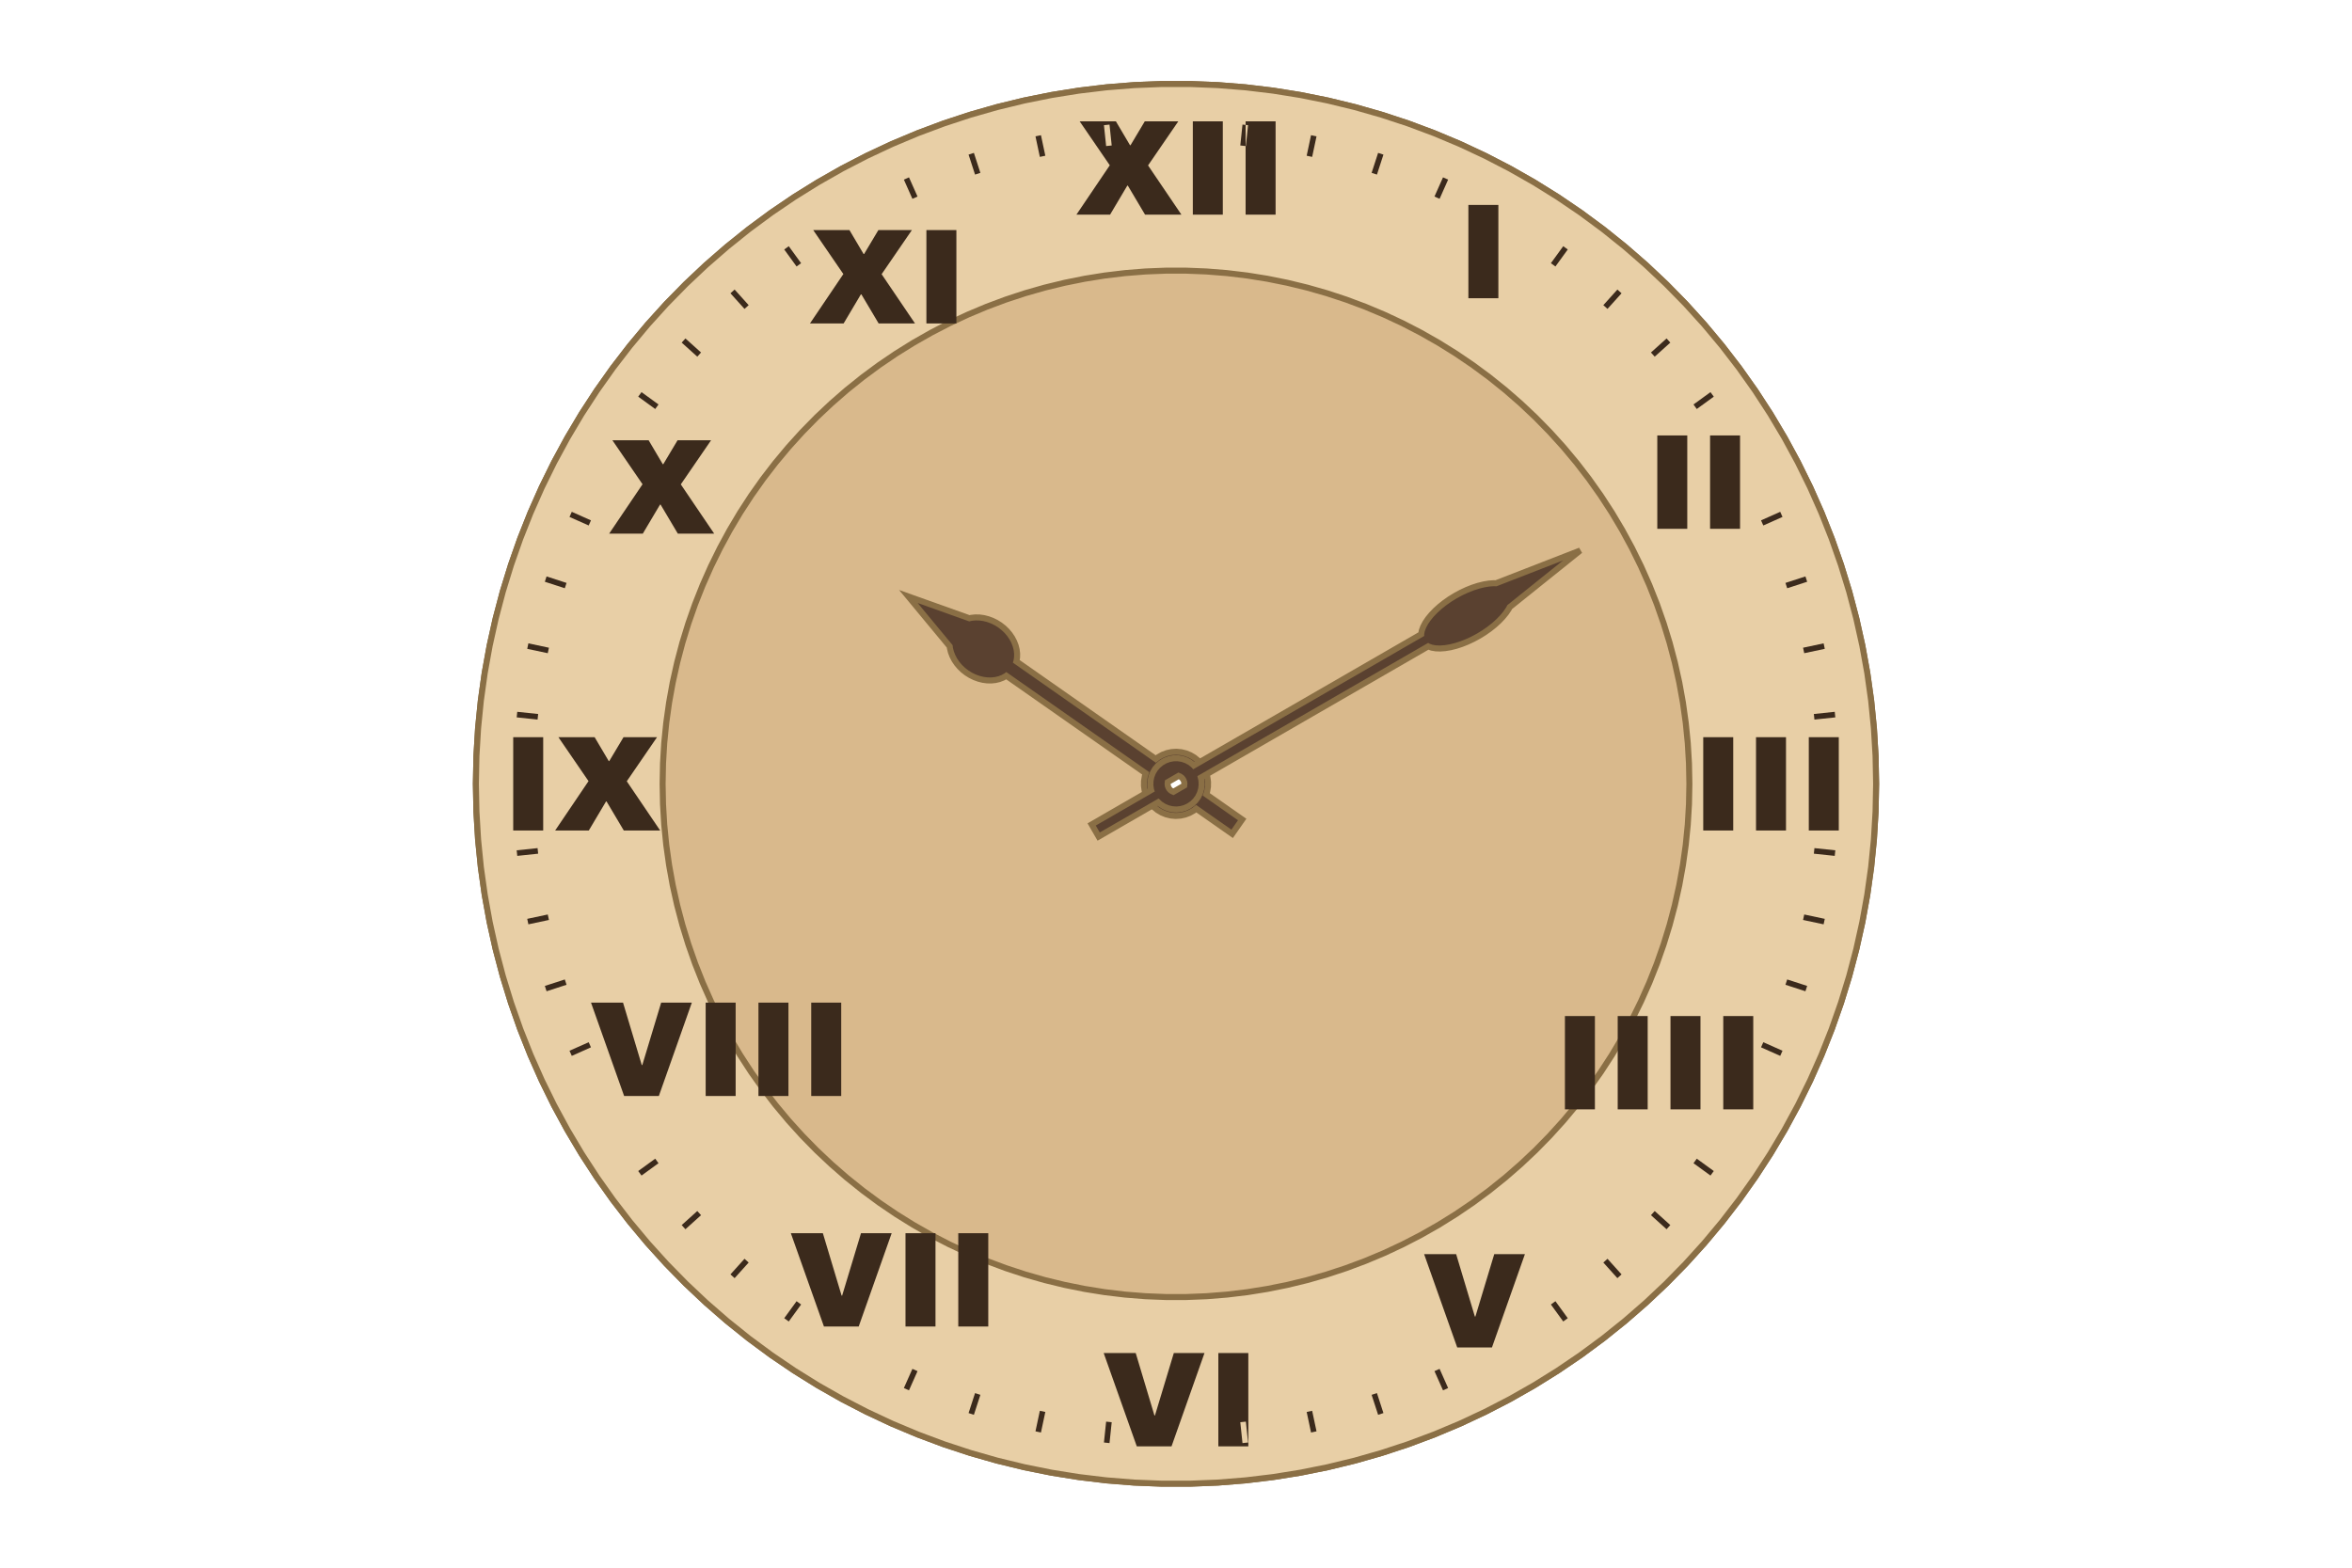
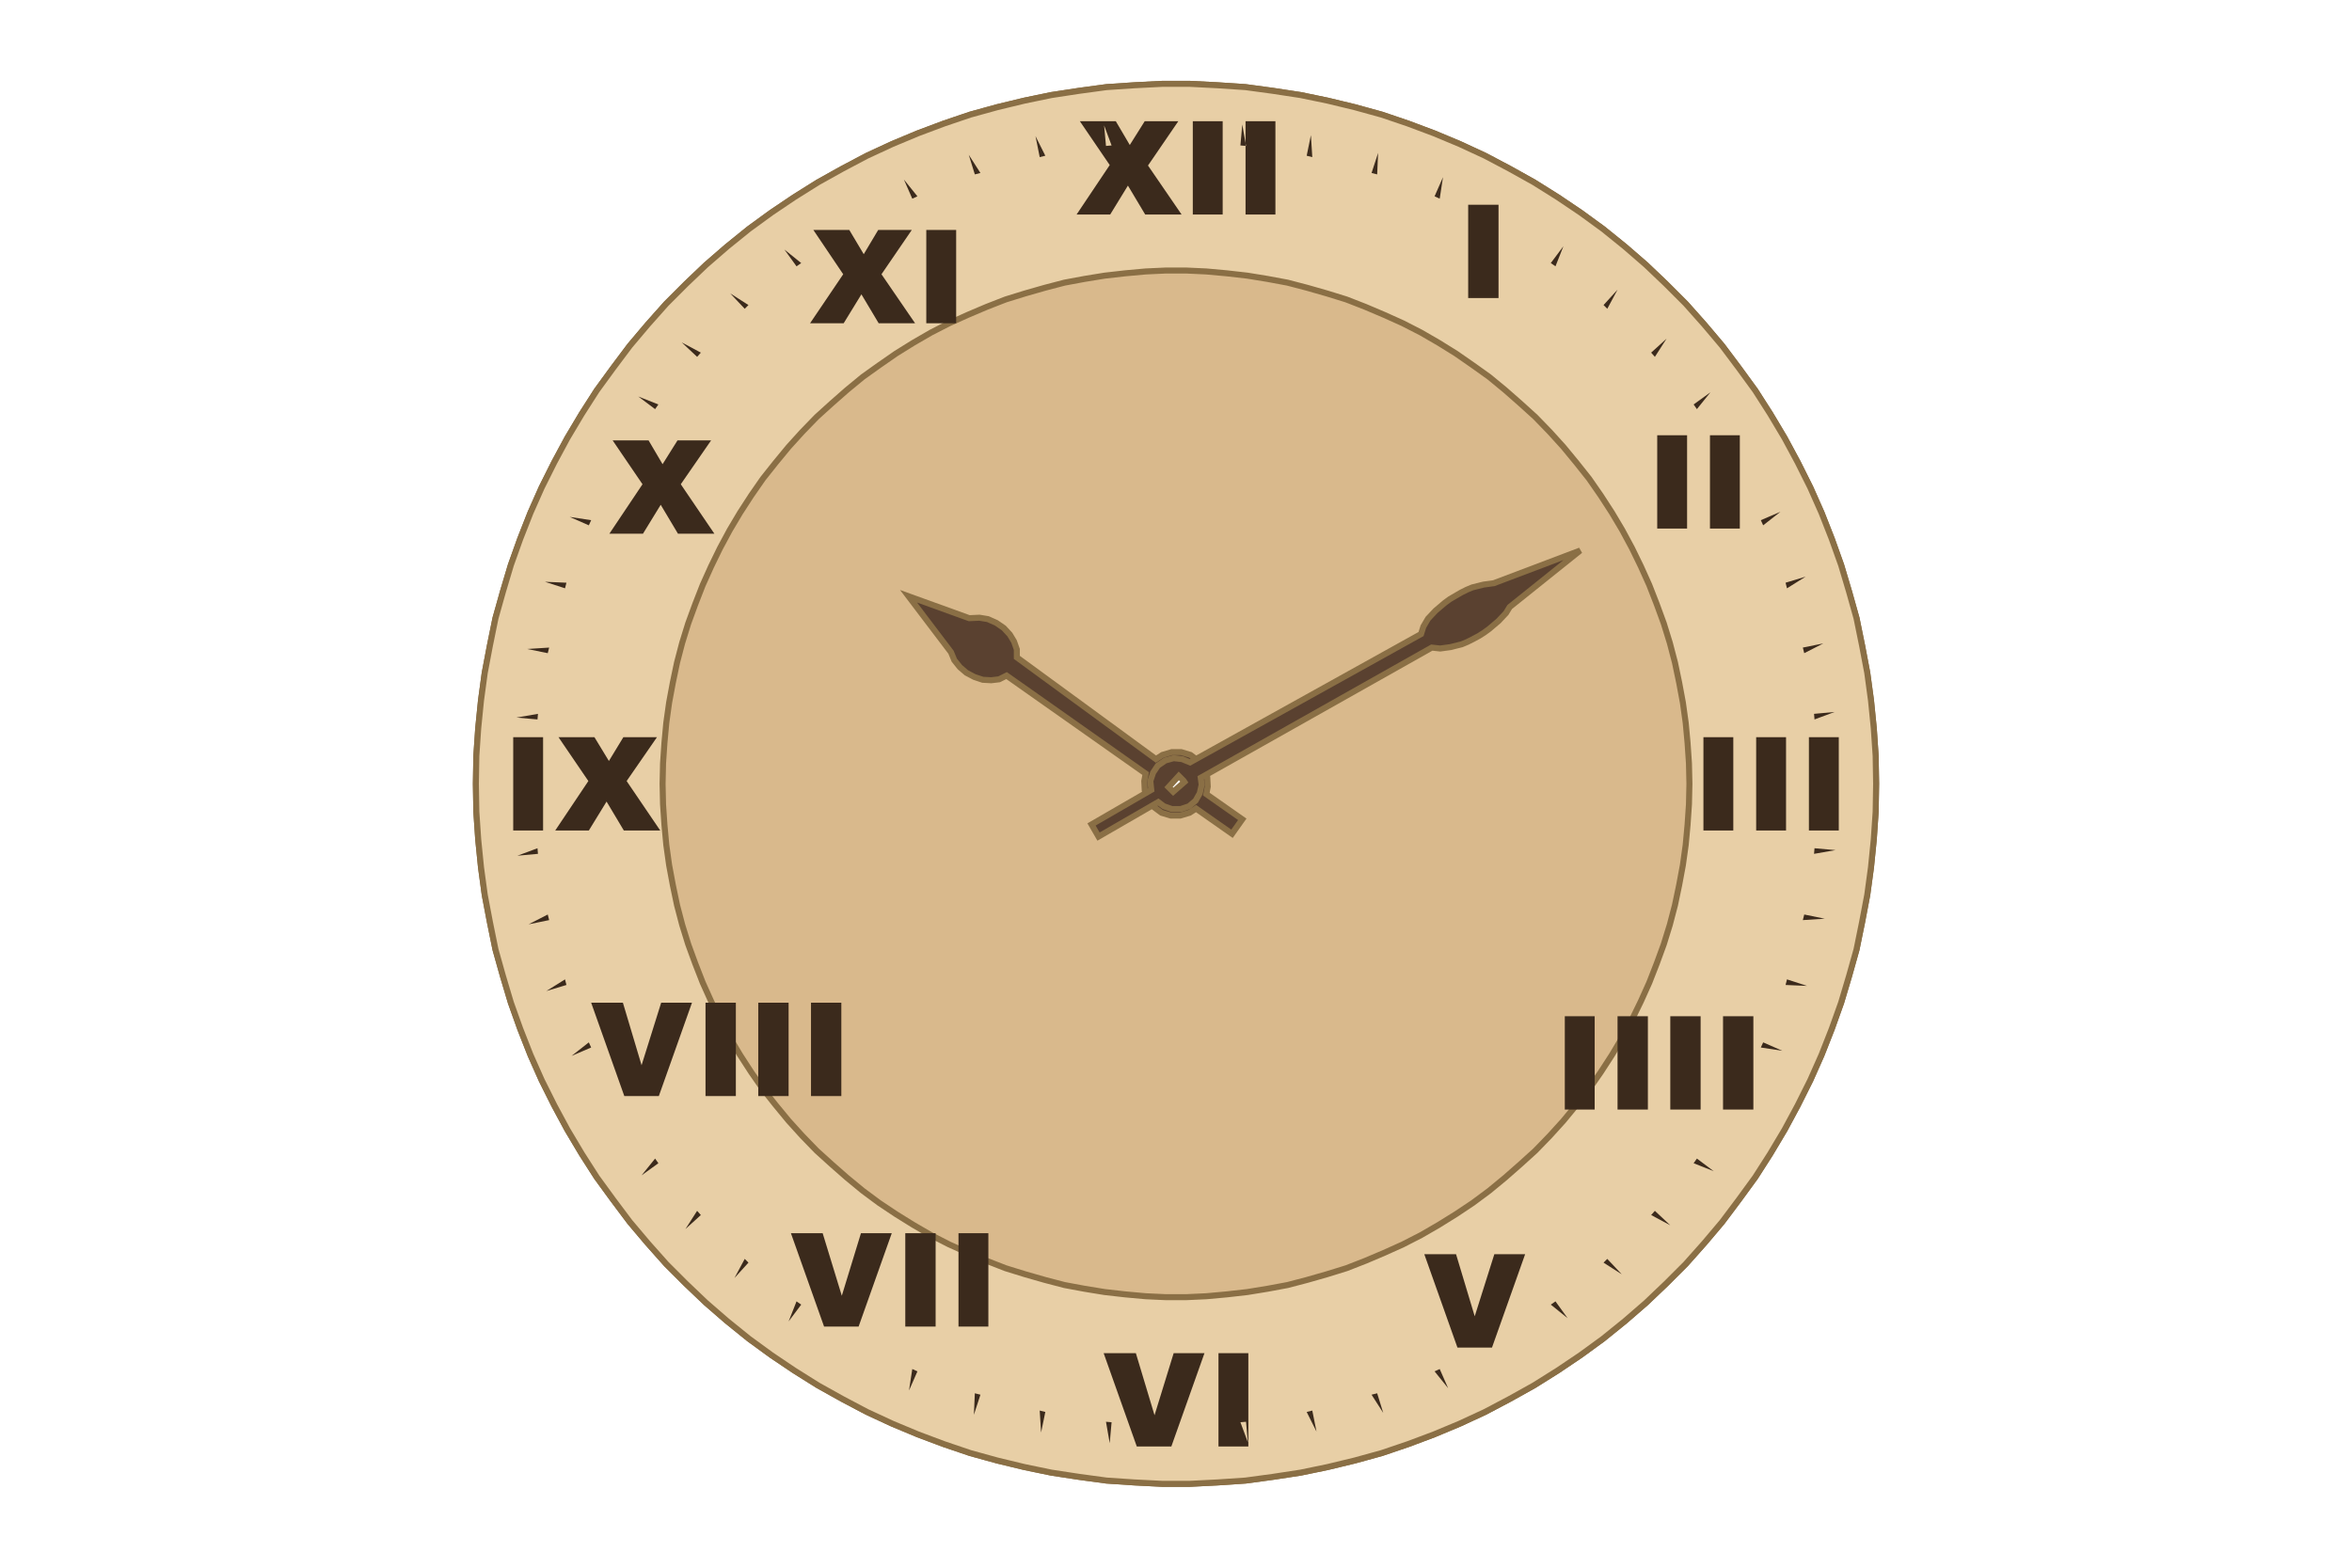
<svg xmlns="http://www.w3.org/2000/svg" width="300" height="200" viewBox="-168 -167.97 336 335.94">
-   <path d="M150,0 L149.881,5.963 L149.526,11.918 L148.934,17.853 L148.106,23.76 L147.045,29.629 L145.75,35.452 L144.226,41.218 L142.473,46.919 L140.495,52.547 L138.295,58.091 L135.876,63.543 L133.242,68.895 L130.398,74.137 L127.348,79.263 L124.096,84.263 L120.647,89.13 L117.009,93.856 L113.185,98.434 L109.182,102.856 L105.006,107.115 L100.665,111.205 L96.164,115.119 L91.511,118.852 L86.714,122.396 L81.779,125.746 L76.715,128.898 L71.53,131.846 L66.232,134.586 L60.829,137.113 L55.33,139.423 L49.743,141.512 L44.078,143.378 L38.342,145.017 L32.547,146.426 L26.7,147.605 L20.81,148.549 L14.888,149.259 L8.942,149.733 L2.982,149.97 L-2.982,149.97 L-8.942,149.733 L-14.888,149.259 L-20.81,148.549 L-26.7,147.605 L-32.547,146.426 L-38.342,145.017 L-44.078,143.378 L-49.743,141.512 L-55.33,139.423 L-60.829,137.113 L-66.232,134.586 L-71.53,131.846 L-76.715,128.898 L-81.779,125.746 L-86.714,122.396 L-91.511,118.852 L-96.164,115.119 L-100.665,111.205 L-105.006,107.115 L-109.182,102.856 L-113.185,98.434 L-117.009,93.856 L-120.647,89.13 L-124.096,84.263 L-127.348,79.263 L-130.398,74.137 L-133.242,68.895 L-135.876,63.543 L-138.295,58.091 L-140.495,52.547 L-142.473,46.919 L-144.226,41.218 L-145.75,35.452 L-147.045,29.629 L-148.106,23.76 L-148.934,17.853 L-149.526,11.918 L-149.881,5.963 L-150,0 L-149.881,-5.963 L-149.526,-11.918 L-148.934,-17.853 L-148.106,-23.76 L-147.045,-29.629 L-145.75,-35.452 L-144.226,-41.218 L-142.473,-46.919 L-140.495,-52.547 L-138.295,-58.091 L-135.876,-63.543 L-133.242,-68.895 L-130.398,-74.137 L-127.348,-79.263 L-124.096,-84.263 L-120.647,-89.13 L-117.009,-93.856 L-113.185,-98.434 L-109.182,-102.856 L-105.006,-107.115 L-100.665,-111.205 L-96.164,-115.119 L-91.511,-118.852 L-86.714,-122.396 L-81.779,-125.746 L-76.715,-128.898 L-71.53,-131.846 L-66.232,-134.586 L-60.829,-137.113 L-55.33,-139.423 L-49.743,-141.512 L-44.078,-143.378 L-38.342,-145.017 L-32.547,-146.426 L-26.7,-147.605 L-20.81,-148.549 L-14.888,-149.259 L-8.942,-149.733 L-2.982,-149.97 L2.982,-149.97 L8.942,-149.733 L14.888,-149.259 L20.81,-148.549 L26.7,-147.605 L32.547,-146.426 L38.342,-145.017 L44.078,-143.378 L49.743,-141.512 L55.33,-139.423 L60.829,-137.113 L66.232,-134.586 L71.53,-131.846 L76.715,-128.898 L81.779,-125.746 L86.714,-122.396 L91.511,-118.852 L96.164,-115.119 L100.665,-111.205 L105.006,-107.115 L109.182,-102.856 L113.185,-98.434 L117.009,-93.856 L120.647,-89.13 L124.096,-84.263 L127.348,-79.263 L130.398,-74.137 L133.242,-68.895 L135.876,-63.543 L138.295,-58.091 L140.495,-52.547 L142.473,-46.919 L144.226,-41.218 L145.75,-35.452 L147.045,-29.629 L148.106,-23.76 L148.934,-17.853 L149.526,-11.918 L149.881,-5.963 Z M4.2,0 L4.161,0.572 L4.044,1.133 L3.852,1.673 L3.589,2.182 L3.258,2.651 L2.867,3.07 L2.422,3.431 L1.932,3.729 L1.406,3.957 L0.855,4.112 L0.287,4.19 L-0.287,4.19 L-0.855,4.112 L-1.406,3.957 L-1.932,3.729 L-2.422,3.431 L-2.867,3.07 L-3.258,2.651 L-3.589,2.182 L-3.852,1.673 L-4.044,1.133 L-4.161,0.572 L-4.2,0 L-4.161,-0.572 L-4.044,-1.133 L-3.852,-1.673 L-3.589,-2.182 L-3.258,-2.651 L-2.867,-3.07 L-2.422,-3.431 L-1.932,-3.729 L-1.406,-3.957 L-0.855,-4.112 L-0.287,-4.19 L0.287,-4.19 L0.855,-4.112 L1.406,-3.957 L1.932,-3.729 L2.422,-3.431 L2.867,-3.07 L3.258,-2.651 L3.589,-2.182 L3.852,-1.673 L4.044,-1.133 L4.161,-0.572 Z M0.711,-137.158 L1.352,-136.831 L1.861,-136.322 L2.187,-135.681 L2.3,-134.97 L2.3,-129.121 L2.962,-128.684 L3.577,-128.096 L4.078,-127.407 L4.447,-126.639 L4.674,-125.818 L4.75,-124.97 L4.674,-124.122 L4.447,-123.301 L4.078,-122.534 L3.577,-121.845 L2.962,-121.257 L2.251,-120.788 L1.468,-120.453 L0.638,-120.263 L-0.213,-120.225 L-1.057,-120.339 L-1.867,-120.603 L-2.617,-121.006 L-3.283,-121.537 L-3.843,-122.178 L-4.28,-122.909 L-4.579,-123.707 L-4.731,-124.545 L-4.731,-125.396 L-4.579,-126.234 L-4.28,-127.031 L-3.843,-127.762 L-3.283,-128.404 L-2.617,-128.935 L-2.3,-129.105 L-2.3,-134.97 L-2.187,-135.681 L-1.861,-136.322 L-1.352,-136.831 L-0.711,-137.158 L0,-137.27 Z" fill="#D9B98C" fill-rule="evenodd" stroke="#8A6F45" stroke-width="1.29" />
-   <path d="M150,0 L149.881,5.963 L149.526,11.918 L148.934,17.853 L148.106,23.76 L147.045,29.629 L145.75,35.452 L144.226,41.218 L142.473,46.919 L140.495,52.547 L138.295,58.091 L135.876,63.543 L133.242,68.895 L130.398,74.137 L127.348,79.263 L124.096,84.263 L120.647,89.13 L117.009,93.856 L113.185,98.434 L109.182,102.856 L105.006,107.115 L100.665,111.205 L96.164,115.119 L91.511,118.852 L86.714,122.396 L81.779,125.746 L76.715,128.898 L71.53,131.846 L66.232,134.586 L60.829,137.113 L55.33,139.423 L49.743,141.512 L44.078,143.378 L38.342,145.017 L32.547,146.426 L26.7,147.605 L20.81,148.549 L14.888,149.259 L8.942,149.733 L2.982,149.97 L-2.982,149.97 L-8.942,149.733 L-14.888,149.259 L-20.81,148.549 L-26.7,147.605 L-32.547,146.426 L-38.342,145.017 L-44.078,143.378 L-49.743,141.512 L-55.33,139.423 L-60.829,137.113 L-66.232,134.586 L-71.53,131.846 L-76.715,128.898 L-81.779,125.746 L-86.714,122.396 L-91.511,118.852 L-96.164,115.119 L-100.665,111.205 L-105.006,107.115 L-109.182,102.856 L-113.185,98.434 L-117.009,93.856 L-120.647,89.13 L-124.096,84.263 L-127.348,79.263 L-130.398,74.137 L-133.242,68.895 L-135.876,63.543 L-138.295,58.091 L-140.495,52.547 L-142.473,46.919 L-144.226,41.218 L-145.75,35.452 L-147.045,29.629 L-148.106,23.76 L-148.934,17.853 L-149.526,11.918 L-149.881,5.963 L-150,0 L-149.881,-5.963 L-149.526,-11.918 L-148.934,-17.853 L-148.106,-23.76 L-147.045,-29.629 L-145.75,-35.452 L-144.226,-41.218 L-142.473,-46.919 L-140.495,-52.547 L-138.295,-58.091 L-135.876,-63.543 L-133.242,-68.895 L-130.398,-74.137 L-127.348,-79.263 L-124.096,-84.263 L-120.647,-89.13 L-117.009,-93.856 L-113.185,-98.434 L-109.182,-102.856 L-105.006,-107.115 L-100.665,-111.205 L-96.164,-115.119 L-91.511,-118.852 L-86.714,-122.396 L-81.779,-125.746 L-76.715,-128.898 L-71.53,-131.846 L-66.232,-134.586 L-60.829,-137.113 L-55.33,-139.423 L-49.743,-141.512 L-44.078,-143.378 L-38.342,-145.017 L-32.547,-146.426 L-26.7,-147.605 L-20.81,-148.549 L-14.888,-149.259 L-8.942,-149.733 L-2.982,-149.97 L2.982,-149.97 L8.942,-149.733 L14.888,-149.259 L20.81,-148.549 L26.7,-147.605 L32.547,-146.426 L38.342,-145.017 L44.078,-143.378 L49.743,-141.512 L55.33,-139.423 L60.829,-137.113 L66.232,-134.586 L71.53,-131.846 L76.715,-128.898 L81.779,-125.746 L86.714,-122.396 L91.511,-118.852 L96.164,-115.119 L100.665,-111.205 L105.006,-107.115 L109.182,-102.856 L113.185,-98.434 L117.009,-93.856 L120.647,-89.13 L124.096,-84.263 L127.348,-79.263 L130.398,-74.137 L133.242,-68.895 L135.876,-63.543 L138.295,-58.091 L140.495,-52.547 L142.473,-46.919 L144.226,-41.218 L145.75,-35.452 L147.045,-29.629 L148.106,-23.76 L148.934,-17.853 L149.526,-11.918 L149.881,-5.963 Z M6.533,-109.798 L10.918,-109.448 L15.273,-108.926 L19.573,-108.237 L23.865,-107.371 L28.116,-106.338 L32.332,-105.133 L36.465,-103.771 L40.585,-102.231 L44.601,-100.544 L48.557,-98.694 L52.452,-96.68 L56.261,-94.514 L59.965,-92.208 L63.587,-89.75 L67.104,-87.151 L70.518,-84.413 L73.817,-81.543 L76.991,-78.554 L80.074,-75.409 L82.99,-72.188 L85.808,-68.814 L88.456,-65.374 L90.996,-61.789 L93.391,-58.107 L95.61,-54.377 L97.705,-50.516 L99.631,-46.604 L101.41,-42.595 L103.027,-38.52 L104.475,-34.398 L105.756,-30.233 L106.875,-25.999 L107.825,-21.727 L108.602,-17.43 L109.213,-13.069 L109.644,-8.751 L109.905,-4.376 L109.992,0 L109.905,4.376 L109.644,8.751 L109.213,13.069 L108.602,17.43 L107.825,21.727 L106.875,25.999 L105.756,30.233 L104.475,34.398 L103.027,38.52 L101.41,42.595 L99.631,46.604 L97.705,50.516 L95.61,54.377 L93.391,58.107 L90.996,61.789 L88.456,65.374 L85.808,68.814 L82.99,72.188 L80.074,75.409 L76.991,78.554 L73.817,81.543 L70.518,84.413 L67.104,87.151 L63.587,89.75 L59.965,92.208 L56.261,94.514 L52.452,96.68 L48.557,98.694 L44.601,100.544 L40.585,102.231 L36.465,103.771 L32.332,105.133 L28.116,106.338 L23.865,107.371 L19.573,108.237 L15.273,108.926 L10.918,109.448 L6.533,109.798 L2.198,109.97 L-2.198,109.97 L-6.533,109.798 L-10.918,109.448 L-15.273,108.926 L-19.573,108.237 L-23.865,107.371 L-28.116,106.338 L-32.332,105.133 L-36.465,103.771 L-40.585,102.231 L-44.601,100.544 L-48.557,98.694 L-52.452,96.68 L-56.261,94.514 L-59.965,92.208 L-63.587,89.75 L-67.104,87.151 L-70.518,84.413 L-73.817,81.543 L-76.991,78.554 L-80.074,75.409 L-82.99,72.188 L-85.808,68.814 L-88.456,65.374 L-90.996,61.789 L-93.391,58.107 L-95.61,54.377 L-97.705,50.516 L-99.631,46.604 L-101.41,42.595 L-103.027,38.52 L-104.475,34.398 L-105.756,30.233 L-106.875,25.999 L-107.825,21.727 L-108.602,17.43 L-109.213,13.069 L-109.644,8.751 L-109.905,4.376 L-109.992,0 L-109.905,-4.376 L-109.644,-8.751 L-109.213,-13.069 L-108.602,-17.43 L-107.825,-21.727 L-106.875,-25.999 L-105.756,-30.233 L-104.475,-34.398 L-103.027,-38.52 L-101.41,-42.595 L-99.631,-46.604 L-97.705,-50.516 L-95.61,-54.377 L-93.391,-58.107 L-90.996,-61.789 L-88.456,-65.374 L-85.808,-68.814 L-82.99,-72.188 L-80.074,-75.409 L-76.991,-78.554 L-73.817,-81.543 L-70.518,-84.413 L-67.104,-87.151 L-63.587,-89.75 L-59.965,-92.208 L-56.261,-94.514 L-52.452,-96.68 L-48.557,-98.694 L-44.601,-100.544 L-40.585,-102.231 L-36.465,-103.771 L-32.332,-105.133 L-28.116,-106.338 L-23.865,-107.371 L-19.573,-108.237 L-15.273,-108.926 L-10.918,-109.448 L-6.533,-109.798 L-2.198,-109.97 L2.198,-109.97 Z" fill="#E8CFA6" fill-rule="evenodd" stroke="#8A6F45" stroke-width="1.29" />
-   <path d="M14.245,-141.271 L15.438,-141.146 L14.968,-136.67 L13.775,-136.796 Z M28.932,-139.001 L30.106,-138.751 L29.17,-134.35 L27.997,-134.599 Z M43.301,-135.208 L44.442,-134.838 L43.052,-130.558 L41.91,-130.929 Z M57.207,-129.964 L58.303,-129.476 L56.473,-125.365 L55.377,-125.853 Z M82.965,-115.213 L83.936,-114.508 L81.291,-110.867 L80.32,-111.572 Z M94.566,-105.923 L95.457,-105.12 L92.446,-101.775 L91.555,-102.578 Z M105.103,-95.443 L105.906,-94.551 L102.562,-91.54 L101.759,-92.432 Z M114.512,-83.94 L115.218,-82.969 L111.577,-80.324 L110.872,-81.295 Z M129.452,-58.293 L129.941,-57.196 L125.83,-55.366 L125.341,-56.462 Z M134.854,-44.448 L135.225,-43.306 L130.946,-41.916 L130.575,-43.057 Z M138.75,-30.106 L138.999,-28.932 L134.597,-27.996 L134.348,-29.17 Z M141.132,-15.437 L141.257,-14.243 L136.782,-13.773 L136.657,-14.966 Z M141.257,14.243 L141.132,15.437 L136.657,14.966 L136.782,13.773 Z M138.999,28.932 L138.75,30.106 L134.348,29.17 L134.597,27.996 Z M135.225,43.306 L134.854,44.448 L130.575,43.057 L130.946,41.916 Z M129.941,57.196 L129.452,58.293 L125.341,56.462 L125.83,55.366 Z M115.218,82.969 L114.512,83.94 L110.872,81.295 L111.577,80.324 Z M105.906,94.551 L105.103,95.443 L101.759,92.432 L102.562,91.54 Z M95.457,105.12 L94.566,105.923 L91.555,102.578 L92.446,101.775 Z M83.936,114.508 L82.965,115.213 L80.32,111.572 L81.291,110.867 Z M58.303,129.476 L57.207,129.964 L55.377,125.853 L56.473,125.365 Z M44.442,134.838 L43.301,135.208 L41.91,130.929 L43.052,130.558 Z M30.106,138.751 L28.932,139.001 L27.997,134.599 L29.17,134.35 Z M15.438,141.146 L14.245,141.271 L13.775,136.796 L14.968,136.67 Z M-14.245,141.271 L-15.438,141.146 L-14.968,136.67 L-13.775,136.796 Z M-28.932,139.001 L-30.106,138.751 L-29.17,134.35 L-27.997,134.599 Z M-43.301,135.208 L-44.442,134.838 L-43.052,130.558 L-41.91,130.929 Z M-57.207,129.964 L-58.303,129.476 L-56.473,125.365 L-55.377,125.853 Z M-82.965,115.213 L-83.936,114.508 L-81.291,110.867 L-80.32,111.572 Z M-94.566,105.923 L-95.457,105.12 L-92.446,101.775 L-91.555,102.578 Z M-105.103,95.443 L-105.906,94.551 L-102.562,91.54 L-101.759,92.432 Z M-114.512,83.94 L-115.218,82.969 L-111.577,80.324 L-110.872,81.295 Z M-129.452,58.293 L-129.941,57.196 L-125.83,55.366 L-125.341,56.462 Z M-134.854,44.448 L-135.225,43.306 L-130.946,41.916 L-130.575,43.057 Z M-138.75,30.106 L-138.999,28.932 L-134.597,27.996 L-134.348,29.17 Z M-141.132,15.437 L-141.257,14.243 L-136.782,13.773 L-136.657,14.966 Z M-141.257,-14.243 L-141.132,-15.437 L-136.657,-14.966 L-136.782,-13.773 Z M-138.999,-28.932 L-138.75,-30.106 L-134.348,-29.17 L-134.597,-27.996 Z M-135.225,-43.306 L-134.854,-44.448 L-130.575,-43.057 L-130.946,-41.916 Z M-129.941,-57.196 L-129.452,-58.293 L-125.341,-56.462 L-125.83,-55.366 Z M-115.218,-82.969 L-114.512,-83.94 L-110.872,-81.295 L-111.577,-80.324 Z M-105.906,-94.551 L-105.103,-95.443 L-101.759,-92.432 L-102.562,-91.54 Z M-95.457,-105.12 L-94.566,-105.923 L-91.555,-102.578 L-92.446,-101.775 Z M-83.936,-114.508 L-82.965,-115.213 L-80.32,-111.572 L-81.291,-110.867 Z M-58.303,-129.476 L-57.207,-129.964 L-55.377,-125.853 L-56.473,-125.365 Z M-44.442,-134.838 L-43.301,-135.208 L-41.91,-130.929 L-43.052,-130.558 Z M-30.106,-138.751 L-28.932,-139.001 L-27.997,-134.599 L-29.17,-134.35 Z M-15.438,-141.146 L-14.245,-141.271 L-13.775,-136.796 L-14.968,-136.67 Z M21.338,-121.97 L14.913,-121.97 L14.913,-141.97 L21.338,-141.97 Z M10.03,-121.97 L3.605,-121.97 L3.605,-141.97 L10.03,-141.97 Z M-9.854,-136.854 L-9.738,-136.854 L-6.686,-141.97 L0.495,-141.97 L-5.988,-132.522 L1.163,-121.97 L-6.627,-121.97 L-10.319,-128.191 L-10.436,-128.191 L-14.127,-121.97 L-21.337,-121.97 L-14.186,-132.551 L-20.639,-141.97 L-12.877,-141.97 Z M69.066,-104.062 L62.642,-104.062 L62.642,-124.062 L69.066,-124.062 Z M120.848,-54.653 L114.424,-54.653 L114.424,-74.653 L120.848,-74.653 Z M109.54,-54.653 L103.116,-54.653 L103.116,-74.653 L109.54,-74.653 Z M142,10 L135.575,10 L135.575,-10 L142,-10 Z M130.691,10 L124.267,10 L124.267,-10 L130.691,-10 Z M119.383,10 L112.959,10 L112.959,-10 L119.383,-10 Z M123.675,69.756 L117.25,69.756 L117.25,49.756 L123.675,49.756 Z M112.367,69.756 L105.942,69.756 L105.942,49.756 L112.367,49.756 Z M101.058,69.756 L94.634,69.756 L94.634,49.756 L101.058,49.756 Z M89.75,69.756 L83.326,69.756 L83.326,49.756 L89.75,49.756 Z M64.029,114.148 L64.146,114.148 L68.186,100.776 L74.756,100.776 L67.692,120.776 L60.25,120.776 L53.157,100.776 L60.018,100.776 Z M15.495,141.97 L9.07,141.97 L9.07,121.97 L15.495,121.97 Z M-4.622,135.342 L-4.505,135.342 L-0.465,121.97 L6.105,121.97 L-0.959,141.97 L-8.401,141.97 L-15.494,121.97 L-8.633,121.97 Z M-40.221,116.295 L-46.646,116.295 L-46.646,96.295 L-40.221,96.295 Z M-51.529,116.295 L-57.954,116.295 L-57.954,96.295 L-51.529,96.295 Z M-71.646,109.667 L-71.529,109.667 L-67.489,96.295 L-60.919,96.295 L-67.983,116.295 L-75.425,116.295 L-82.518,96.295 L-75.657,96.295 Z M-71.727,66.886 L-78.152,66.886 L-78.152,46.886 L-71.727,46.886 Z M-83.035,66.886 L-89.46,66.886 L-89.46,46.886 L-83.035,46.886 Z M-94.343,66.886 L-100.768,66.886 L-100.768,46.886 L-94.343,46.886 Z M-114.46,60.258 L-114.343,60.258 L-110.303,46.886 L-103.733,46.886 L-110.797,66.886 L-118.239,66.886 L-125.332,46.886 L-118.471,46.886 Z M-121.535,-4.884 L-121.419,-4.884 L-118.366,-10 L-111.186,-10 L-117.669,-0.552 L-110.518,10 L-118.308,10 L-122,3.779 L-122.116,3.779 L-125.808,10 L-133.018,10 L-125.866,-0.581 L-132.32,-10 L-124.558,-10 Z M-135.576,10 L-142,10 L-142,-10 L-135.576,-10 Z M-109.961,-68.504 L-109.845,-68.504 L-106.793,-73.62 L-99.612,-73.62 L-106.095,-64.172 L-98.944,-53.62 L-106.734,-53.62 L-110.426,-59.841 L-110.543,-59.841 L-114.234,-53.62 L-121.444,-53.62 L-114.293,-64.201 L-120.746,-73.62 L-112.984,-73.62 Z M-47.052,-98.662 L-53.477,-98.662 L-53.477,-118.662 L-47.052,-118.662 Z M-66.936,-113.546 L-66.82,-113.546 L-63.768,-118.662 L-56.587,-118.662 L-63.07,-109.214 L-55.919,-98.662 L-63.709,-98.662 L-67.401,-104.883 L-67.518,-104.883 L-71.209,-98.662 L-78.419,-98.662 L-71.268,-109.243 L-77.721,-118.662 L-69.959,-118.662 Z" fill="#3B2A1C" fill-rule="evenodd" />
-   <path d="M-44.257,-35.482 L-43.86,-35.575 L-42.99,-35.664 L-42.093,-35.646 L-41.183,-35.523 L-40.275,-35.294 L-39.382,-34.966 L-38.519,-34.541 L-37.7,-34.028 L-36.938,-33.434 L-36.244,-32.769 L-35.63,-32.042 L-35.105,-31.267 L-34.678,-30.454 L-34.354,-29.617 L-34.14,-28.769 L-34.039,-27.923 L-34.052,-27.092 L-34.179,-26.29 L-34.196,-26.234 L-4.328,-5.32 L-3.802,-5.729 L-2.906,-6.23 L-1.945,-6.594 L-0.94,-6.811 L0.085,-6.874 L1.109,-6.785 L2.109,-6.544 L3.06,-6.157 L3.943,-5.632 L4.739,-4.981 L5.428,-4.22 L5.996,-3.363 L6.43,-2.431 L6.721,-1.446 L6.861,-0.428 L6.849,0.599 L6.683,1.613 L6.479,2.248 L14.182,7.641 L12.031,10.713 L4.328,5.32 L3.802,5.729 L2.906,6.23 L1.945,6.594 L0.94,6.811 L-0.085,6.874 L-1.109,6.785 L-2.109,6.544 L-3.06,6.157 L-3.943,5.632 L-4.739,4.981 L-5.428,4.22 L-5.996,3.363 L-6.43,2.431 L-6.721,1.446 L-6.861,0.428 L-6.849,-0.599 L-6.683,-1.613 L-6.479,-2.248 L-36.347,-23.162 L-36.394,-23.126 L-37.105,-22.732 L-37.881,-22.436 L-38.71,-22.242 L-39.581,-22.153 L-40.478,-22.171 L-41.388,-22.294 L-42.296,-22.522 L-43.189,-22.851 L-44.052,-23.275 L-44.87,-23.789 L-45.632,-24.382 L-46.326,-25.048 L-46.941,-25.774 L-47.466,-26.55 L-47.893,-27.363 L-48.216,-28.2 L-48.43,-29.048 L-48.479,-29.453 L-57.341,-40.15 Z M1.491,-2.13 L1.838,-1.838 L2.13,-1.491 L2.356,-1.099 L2.511,-0.673 L2.59,-0.227 L2.59,0.227 L2.511,0.673 L2.356,1.099 L2.13,1.491 L1.838,1.838 L1.491,2.13 L1.099,2.356 L0.673,2.511 L0.227,2.59 L-0.227,2.59 L-0.673,2.511 L-1.099,2.356 L-1.491,2.13 L-1.838,1.838 L-2.13,1.491 L-2.356,1.099 L-2.511,0.673 L-2.59,0.227 L-2.59,-0.227 L-2.511,-0.673 L-2.356,-1.099 L-2.13,-1.491 L-1.838,-1.838 L-1.491,-2.13 L-1.099,-2.356 L-0.673,-2.511 L-0.227,-2.59 L0.227,-2.59 L0.673,-2.511 L1.099,-2.356 Z" fill="#5A4130" fill-rule="evenodd" stroke="#8A6F45" stroke-width="1.29" />
-   <path d="M71.503,-37.883 L71.288,-37.478 L70.698,-36.608 L69.976,-35.73 L69.134,-34.855 L68.185,-33.998 L67.145,-33.174 L66.029,-32.393 L64.854,-31.67 L63.64,-31.014 L62.406,-30.438 L61.172,-29.949 L59.956,-29.556 L58.777,-29.264 L57.655,-29.078 L56.607,-29.002 L55.65,-29.036 L54.799,-29.18 L54.066,-29.431 L54.022,-29.457 L5.316,-1.337 L5.445,-0.775 L5.498,0.156 L5.393,1.083 L5.132,1.978 L4.724,2.818 L4.18,3.575 L3.516,4.23 L2.75,4.763 L1.905,5.16 L1.006,5.407 L0.078,5.5 L-0.853,5.433 L-1.759,5.212 L-2.614,4.839 L-3.394,4.328 L-3.816,3.935 L-16.571,11.299 L-18.071,8.701 L-5.325,1.342 L-5.36,1.234 L-5.491,0.311 L-5.465,-0.621 L-5.282,-1.536 L-4.946,-2.406 L-4.468,-3.208 L-3.862,-3.917 L-3.144,-4.513 L-2.336,-4.979 L-1.461,-5.303 L-0.544,-5.473 L0.389,-5.486 L1.311,-5.342 L2.195,-5.043 L3.015,-4.6 L3.749,-4.025 L3.825,-3.941 L52.522,-32.056 L52.521,-32.107 L52.67,-32.867 L52.971,-33.676 L53.42,-34.522 L54.01,-35.392 L54.732,-36.27 L55.574,-37.145 L56.523,-38.002 L57.563,-38.826 L58.679,-39.607 L59.854,-40.33 L61.068,-40.986 L62.302,-41.562 L63.536,-42.051 L64.752,-42.444 L65.931,-42.736 L67.053,-42.922 L68.101,-42.998 L68.559,-42.982 L86.603,-50 Z M1.761,-0.374 L1.8,0 L1.761,0.369 L-0.561,1.71 L-0.9,1.559 L-1.205,1.338 L-1.456,1.058 L-1.644,0.732 L-1.761,0.374 L-1.8,0 L-1.761,-0.369 L0.561,-1.71 L0.9,-1.559 L1.205,-1.338 L1.456,-1.058 L1.644,-0.732 Z" fill="#5A4130" fill-rule="evenodd" stroke="#8A6F45" stroke-width="1.29" />
+   <path d="M150,0 L149.9,6 L149.5,11.9 L148.9,17.9 L148.1,23.8 L147,29.6 L145.8,35.5 L144.2,41.2 L142.5,46.9 L140.5,52.5 L138.3,58.1 L135.9,63.5 L133.2,68.9 L130.4,74.1 L127.3,79.3 L124.1,84.3 L120.6,89.1 L117,93.9 L113.2,98.4 L109.2,102.9 L105,107.1 L100.7,111.2 L96.2,115.1 L91.5,118.9 L86.7,122.4 L81.8,125.7 L76.7,128.9 L71.5,131.8 L66.2,134.6 L60.8,137.1 L55.3,139.4 L49.7,141.5 L44.1,143.4 L38.3,145 L32.5,146.4 L26.7,147.6 L20.8,148.5 L14.9,149.3 L8.9,149.7 L3,150 L-3,150 L-8.9,149.7 L-14.9,149.3 L-20.8,148.5 L-26.7,147.6 L-32.5,146.4 L-38.3,145 L-44.1,143.4 L-49.7,141.5 L-55.3,139.4 L-60.8,137.1 L-66.2,134.6 L-71.5,131.8 L-76.7,128.9 L-81.8,125.7 L-86.7,122.4 L-91.5,118.9 L-96.2,115.1 L-100.7,111.2 L-105,107.1 L-109.2,102.9 L-113.2,98.4 L-117,93.9 L-120.6,89.1 L-124.1,84.3 L-127.3,79.3 L-130.4,74.1 L-133.2,68.9 L-135.9,63.5 L-138.3,58.1 L-140.5,52.5 L-142.5,46.9 L-144.2,41.2 L-145.8,35.5 L-147,29.6 L-148.1,23.8 L-148.9,17.9 L-149.5,11.9 L-149.9,6 L-150,0 L-149.9,-6 L-149.5,-11.9 L-148.9,-17.9 L-148.1,-23.8 L-147,-29.6 L-145.8,-35.5 L-144.2,-41.2 L-142.5,-46.9 L-140.5,-52.5 L-138.3,-58.1 L-135.9,-63.5 L-133.2,-68.9 L-130.4,-74.1 L-127.3,-79.3 L-124.1,-84.3 L-120.6,-89.1 L-117,-93.9 L-113.2,-98.4 L-109.2,-102.9 L-105,-107.1 L-100.7,-111.2 L-96.2,-115.1 L-91.5,-118.9 L-86.7,-122.4 L-81.8,-125.7 L-76.7,-128.9 L-71.5,-131.8 L-66.2,-134.6 L-60.8,-137.1 L-55.3,-139.4 L-49.7,-141.5 L-44.1,-143.4 L-38.3,-145 L-32.5,-146.4 L-26.7,-147.6 L-20.8,-148.5 L-14.9,-149.3 L-8.9,-149.7 L-3,-150 L3,-150 L8.9,-149.7 L14.9,-149.3 L20.8,-148.5 L26.7,-147.6 L32.5,-146.4 L38.3,-145 L44.1,-143.4 L49.7,-141.5 L55.3,-139.4 L60.8,-137.1 L66.2,-134.6 L71.5,-131.8 L76.7,-128.9 L81.8,-125.7 L86.7,-122.4 L91.5,-118.9 L96.2,-115.1 L100.7,-111.2 L105,-107.1 L109.2,-102.9 L113.2,-98.4 L117,-93.9 L120.6,-89.1 L124.1,-84.3 L127.3,-79.3 L130.4,-74.1 L133.2,-68.9 L135.9,-63.5 L138.3,-58.1 L140.5,-52.5 L142.5,-46.9 L144.2,-41.2 L145.8,-35.5 L147,-29.6 L148.1,-23.8 L148.9,-17.9 L149.5,-11.9 L149.9,-6 Z M4.2,0 L3.9,1.7 L2.9,3.1 L1.4,4 L-0.3,4.2 L-1.9,3.7 L-3.3,2.7 L-4,1.1 L-4.2,-0.6 L-3.6,-2.2 L-2.4,-3.4 L-0.9,-4.1 L0.9,-4.1 L2.4,-3.4 L3.6,-2.2 L4.2,-0.6 Z M0.7,-137.2 L1.9,-136.3 L2.3,-135 L2.3,-129.1 L3.6,-128.1 L4.4,-126.6 L4.8,-125 L4.4,-123.3 L3.6,-121.8 L2.3,-120.8 L0.6,-120.3 L-1.1,-120.3 L-2.6,-121 L-3.8,-122.2 L-4.6,-123.7 L-4.7,-125.4 L-4.3,-127 L-3.3,-128.4 L-2.3,-135 L-1.9,-136.3 L-0.7,-137.2 L0,-137.3 Z" fill="#D9B98C" fill-rule="evenodd" stroke="#8A6F45" stroke-width="1.29" />
+   <path d="M150,0 L149.9,6 L149.5,11.9 L148.9,17.9 L148.1,23.8 L147,29.6 L145.8,35.5 L144.2,41.2 L142.5,46.9 L140.5,52.5 L138.3,58.1 L135.9,63.5 L133.2,68.9 L130.4,74.1 L127.3,79.3 L124.1,84.3 L120.6,89.1 L117,93.9 L113.2,98.4 L109.2,102.9 L105,107.1 L100.7,111.2 L96.2,115.1 L91.5,118.9 L86.7,122.4 L81.8,125.7 L76.7,128.9 L71.5,131.8 L66.2,134.6 L60.8,137.1 L55.3,139.4 L49.7,141.5 L44.1,143.4 L38.3,145 L32.5,146.4 L26.7,147.6 L20.8,148.5 L14.9,149.3 L8.9,149.7 L3,150 L-3,150 L-8.9,149.7 L-14.9,149.3 L-20.8,148.5 L-26.7,147.6 L-32.5,146.4 L-38.3,145 L-44.1,143.4 L-49.7,141.5 L-55.3,139.4 L-60.8,137.1 L-66.2,134.6 L-71.5,131.8 L-76.7,128.9 L-81.8,125.7 L-86.7,122.4 L-91.5,118.9 L-96.2,115.1 L-100.7,111.2 L-105,107.1 L-109.2,102.9 L-113.2,98.4 L-117,93.9 L-120.6,89.1 L-124.1,84.3 L-127.3,79.3 L-130.4,74.1 L-133.2,68.9 L-135.9,63.5 L-138.3,58.1 L-140.5,52.5 L-142.5,46.9 L-144.2,41.2 L-145.8,35.5 L-147,29.6 L-148.1,23.8 L-148.9,17.9 L-149.5,11.9 L-149.9,6 L-150,0 L-149.9,-6 L-149.5,-11.9 L-148.9,-17.9 L-148.1,-23.8 L-147,-29.6 L-145.8,-35.5 L-144.2,-41.2 L-142.5,-46.9 L-140.5,-52.5 L-138.3,-58.1 L-135.9,-63.5 L-133.2,-68.9 L-130.4,-74.1 L-127.3,-79.3 L-124.1,-84.3 L-120.6,-89.1 L-117,-93.9 L-113.2,-98.4 L-109.2,-102.9 L-105,-107.1 L-100.7,-111.2 L-96.2,-115.1 L-91.5,-118.9 L-86.7,-122.4 L-81.8,-125.7 L-76.7,-128.9 L-71.5,-131.8 L-66.2,-134.6 L-60.8,-137.1 L-55.3,-139.4 L-49.7,-141.5 L-44.1,-143.4 L-38.3,-145 L-32.5,-146.4 L-26.7,-147.6 L-20.8,-148.5 L-14.9,-149.3 L-8.9,-149.7 L-3,-150 L3,-150 L8.9,-149.7 L14.9,-149.3 L20.8,-148.5 L26.7,-147.6 L32.5,-146.4 L38.3,-145 L44.1,-143.4 L49.7,-141.5 L55.3,-139.4 L60.8,-137.1 L66.2,-134.6 L71.5,-131.8 L76.7,-128.9 L81.8,-125.7 L86.7,-122.4 L91.5,-118.9 L96.2,-115.1 L100.7,-111.2 L105,-107.1 L109.2,-102.9 L113.2,-98.4 L117,-93.9 L120.6,-89.1 L124.1,-84.3 L127.3,-79.3 L130.4,-74.1 L133.2,-68.9 L135.9,-63.5 L138.3,-58.1 L140.5,-52.5 L142.5,-46.9 L144.2,-41.2 L145.8,-35.5 L147,-29.6 L148.1,-23.8 L148.9,-17.9 L149.5,-11.9 L149.9,-6 Z M6.5,-109.8 L10.9,-109.4 L15.3,-108.9 L19.6,-108.2 L23.9,-107.4 L28.1,-106.3 L32.3,-105.1 L36.5,-103.8 L40.6,-102.2 L44.6,-100.5 L48.6,-98.7 L52.5,-96.7 L56.3,-94.5 L60,-92.2 L63.6,-89.7 L67.1,-87.2 L70.5,-84.4 L73.8,-81.5 L77,-78.6 L80.1,-75.4 L83,-72.2 L85.8,-68.8 L88.5,-65.4 L91,-61.8 L93.4,-58.1 L95.6,-54.4 L97.7,-50.5 L99.6,-46.6 L101.4,-42.6 L103,-38.5 L104.5,-34.4 L105.8,-30.2 L106.9,-26 L107.8,-21.7 L108.6,-17.4 L109.2,-13.1 L109.6,-8.8 L109.9,-4.4 L110,0 L109.9,4.4 L109.6,8.8 L109.2,13.1 L108.6,17.4 L107.8,21.7 L106.9,26 L105.8,30.2 L104.5,34.4 L103,38.5 L101.4,42.6 L99.6,46.6 L97.7,50.5 L95.6,54.4 L93.4,58.1 L91,61.8 L88.5,65.4 L85.8,68.8 L83,72.2 L80.1,75.4 L77,78.6 L73.8,81.5 L70.5,84.4 L67.1,87.2 L63.6,89.8 L60,92.2 L56.3,94.5 L52.5,96.7 L48.6,98.7 L44.6,100.5 L40.6,102.2 L36.5,103.8 L32.3,105.1 L28.1,106.3 L23.9,107.4 L19.6,108.2 L15.3,108.9 L10.9,109.4 L6.5,109.8 L2.2,110 L-2.2,110 L-6.5,109.8 L-10.9,109.4 L-15.3,108.9 L-19.6,108.2 L-23.9,107.4 L-28.1,106.3 L-32.3,105.1 L-36.5,103.8 L-40.6,102.2 L-44.6,100.5 L-48.6,98.7 L-52.5,96.7 L-56.3,94.5 L-60,92.2 L-63.6,89.8 L-67.1,87.2 L-70.5,84.4 L-73.8,81.5 L-77,78.6 L-80.1,75.4 L-83,72.2 L-85.8,68.8 L-88.5,65.4 L-91,61.8 L-93.4,58.1 L-95.6,54.4 L-97.7,50.5 L-99.6,46.6 L-101.4,42.6 L-103,38.5 L-104.5,34.4 L-105.8,30.2 L-106.9,26 L-107.8,21.7 L-108.6,17.4 L-109.2,13.1 L-109.6,8.8 L-109.9,4.4 L-110,0 L-109.9,-4.4 L-109.6,-8.8 L-109.2,-13.1 L-108.6,-17.4 L-107.8,-21.7 L-106.9,-26 L-105.8,-30.2 L-104.5,-34.4 L-103,-38.5 L-101.4,-42.6 L-99.6,-46.6 L-97.7,-50.5 L-95.6,-54.4 L-93.4,-58.1 L-91,-61.8 L-88.5,-65.4 L-85.8,-68.8 L-83,-72.2 L-80.1,-75.4 L-77,-78.6 L-73.8,-81.5 L-70.5,-84.4 L-67.1,-87.2 L-63.6,-89.7 L-60,-92.2 L-56.3,-94.5 L-52.5,-96.7 L-48.6,-98.7 L-44.6,-100.5 L-40.6,-102.2 L-36.5,-103.8 L-32.3,-105.1 L-28.1,-106.3 L-23.9,-107.4 L-19.6,-108.2 L-15.3,-108.9 L-10.9,-109.4 L-6.5,-109.8 L-2.2,-110 L2.2,-110 Z" fill="#E8CFA6" fill-rule="evenodd" stroke="#8A6F45" stroke-width="1.29" />
+   <path d="M14.2,-141.3 L15,-136.7 L13.8,-136.8 Z M28.9,-139 L29.2,-134.3 L28,-134.6 Z M43.3,-135.2 L43.1,-130.6 L41.9,-130.9 Z M57.2,-130 L56.5,-125.4 L55.4,-125.9 Z M83,-115.2 L81.3,-110.9 L80.3,-111.6 Z M94.6,-105.9 L92.4,-101.8 L91.6,-102.6 Z M105.1,-95.4 L102.6,-91.5 L101.8,-92.4 Z M114.5,-83.9 L111.6,-80.3 L110.9,-81.3 Z M129.5,-58.3 L125.8,-55.4 L125.3,-56.5 Z M134.9,-44.4 L130.9,-41.9 L130.6,-43.1 Z M138.7,-30.1 L134.6,-28 L134.3,-29.2 Z M141.1,-15.4 L136.8,-13.8 L136.7,-15 Z M141.3,14.2 L136.7,15 L136.8,13.8 Z M139,28.9 L134.3,29.2 L134.6,28 Z M135.2,43.3 L130.6,43.1 L130.9,41.9 Z M129.9,57.2 L125.3,56.5 L125.8,55.4 Z M115.2,83 L110.9,81.3 L111.6,80.3 Z M105.9,94.6 L101.8,92.4 L102.6,91.5 Z M95.5,105.1 L91.6,102.6 L92.4,101.8 Z M83.9,114.5 L80.3,111.6 L81.3,110.9 Z M58.3,129.5 L55.4,125.9 L56.5,125.4 Z M44.4,134.8 L41.9,130.9 L43.1,130.6 Z M30.1,138.8 L28,134.6 L29.2,134.3 Z M15.4,141.1 L13.8,136.8 L15,136.7 Z M-14.2,141.3 L-15,136.7 L-13.8,136.8 Z M-28.9,139 L-29.2,134.3 L-28,134.6 Z M-43.3,135.2 L-43.1,130.6 L-41.9,130.9 Z M-57.2,130 L-56.5,125.4 L-55.4,125.9 Z M-83,115.2 L-81.3,110.9 L-80.3,111.6 Z M-94.6,105.9 L-92.4,101.8 L-91.6,102.6 Z M-105.1,95.4 L-102.6,91.5 L-101.8,92.4 Z M-114.5,83.9 L-111.6,80.3 L-110.9,81.3 Z M-129.5,58.3 L-125.8,55.4 L-125.3,56.5 Z M-134.9,44.4 L-130.9,41.9 L-130.6,43.1 Z M-138.7,30.1 L-134.6,28 L-134.3,29.2 Z M-141.1,15.4 L-136.8,13.8 L-136.7,15 Z M-141.3,-14.2 L-136.7,-15 L-136.8,-13.8 Z M-139,-28.9 L-134.3,-29.2 L-134.6,-28 Z M-135.2,-43.3 L-130.6,-43.1 L-130.9,-41.9 Z M-129.9,-57.2 L-125.3,-56.5 L-125.8,-55.4 Z M-115.2,-83 L-110.9,-81.3 L-111.6,-80.3 Z M-105.9,-94.6 L-101.8,-92.4 L-102.6,-91.5 Z M-95.5,-105.1 L-91.6,-102.6 L-92.4,-101.8 Z M-83.9,-114.5 L-80.3,-111.6 L-81.3,-110.9 Z M-58.3,-129.5 L-55.4,-125.9 L-56.5,-125.4 Z M-44.4,-134.8 L-41.9,-130.9 L-43.1,-130.6 Z M-30.1,-138.8 L-28,-134.6 L-29.2,-134.3 Z M-15.4,-141.1 L-13.8,-136.8 L-15,-136.7 Z M21.3,-122 L14.9,-122 L14.9,-142 L21.3,-142 Z M10,-122 L3.6,-122 L3.6,-142 L10,-142 Z M-9.9,-136.9 L-6.7,-142 L0.5,-142 L-6,-132.5 L1.2,-122 L-6.6,-122 L-10.3,-128.2 L-14.1,-122 L-21.3,-122 L-14.2,-132.6 L-20.6,-142 L-12.9,-142 Z M69.1,-104.1 L62.6,-104.1 L62.6,-124.1 L69.1,-124.1 Z M120.8,-54.7 L114.4,-54.7 L114.4,-74.7 L120.8,-74.7 Z M109.5,-54.7 L103.1,-54.7 L103.1,-74.7 L109.5,-74.7 Z M142,10 L135.6,10 L135.6,-10 L142,-10 Z M130.7,10 L124.3,10 L124.3,-10 L130.7,-10 Z M119.4,10 L113,10 L113,-10 L119.4,-10 Z M123.7,69.8 L117.2,69.8 L117.2,49.8 L123.7,49.8 Z M112.4,69.8 L105.9,69.8 L105.9,49.8 L112.4,49.8 Z M101.1,69.8 L94.6,69.8 L94.6,49.8 L101.1,49.8 Z M89.7,69.8 L83.3,69.8 L83.3,49.8 L89.7,49.8 Z M64,114.1 L68.2,100.8 L74.8,100.8 L67.7,120.8 L60.3,120.8 L53.2,100.8 L60,100.8 Z M15.5,142 L9.1,142 L9.1,122 L15.5,122 Z M-4.6,135.3 L-0.5,122 L6.1,122 L-1,142 L-8.4,142 L-15.5,122 L-8.6,122 Z M-40.2,116.3 L-46.6,116.3 L-46.6,96.3 L-40.2,96.3 Z M-51.5,116.3 L-58,116.3 L-58,96.3 L-51.5,96.3 Z M-71.6,109.7 L-67.5,96.3 L-60.9,96.3 L-68,116.3 L-75.4,116.3 L-82.5,96.3 L-75.7,96.3 Z M-71.7,66.9 L-78.2,66.9 L-78.2,46.9 L-71.7,46.9 Z M-83,66.9 L-89.5,66.9 L-89.5,46.9 L-83,46.9 Z M-94.3,66.9 L-100.8,66.9 L-100.8,46.9 L-94.3,46.9 Z M-114.5,60.3 L-110.3,46.9 L-103.7,46.9 L-110.8,66.9 L-118.2,66.9 L-125.3,46.9 L-118.5,46.9 Z M-121.5,-4.9 L-118.4,-10 L-111.2,-10 L-117.7,-0.6 L-110.5,10 L-118.3,10 L-122,3.8 L-125.8,10 L-133,10 L-125.9,-0.6 L-132.3,-10 L-124.6,-10 Z M-135.6,10 L-142,10 L-142,-10 L-135.6,-10 Z M-110,-68.5 L-106.8,-73.6 L-99.6,-73.6 L-106.1,-64.2 L-98.9,-53.6 L-106.7,-53.6 L-110.4,-59.8 L-114.2,-53.6 L-121.4,-53.6 L-114.3,-64.2 L-120.7,-73.6 L-113,-73.6 Z M-47.1,-98.7 L-53.5,-98.7 L-53.5,-118.7 L-47.1,-118.7 Z M-66.9,-113.5 L-63.8,-118.7 L-56.6,-118.7 L-63.1,-109.2 L-55.9,-98.7 L-63.7,-98.7 L-67.4,-104.9 L-71.2,-98.7 L-78.4,-98.7 L-71.3,-109.2 L-77.7,-118.7 L-70,-118.7 Z" fill="#3B2A1C" fill-rule="evenodd" />
+   <path d="M-44.3,-35.5 L-42.1,-35.6 L-40.3,-35.3 L-38.5,-34.5 L-36.9,-33.4 L-35.6,-32 L-34.7,-30.5 L-34.1,-28.8 L-34.1,-27.1 L-4.3,-5.3 L-2.9,-6.2 L-0.9,-6.8 L1.1,-6.8 L3.1,-6.2 L4.7,-5 L6,-3.4 L6.7,-1.4 L6.8,0.6 L6.5,2.2 L14.2,7.6 L12,10.7 L4.3,5.3 L2.9,6.2 L0.9,6.8 L-1.1,6.8 L-3.1,6.2 L-4.7,5 L-6,3.4 L-6.7,1.4 L-6.8,-0.6 L-6.5,-2.2 L-36.3,-23.2 L-37.9,-22.4 L-39.6,-22.2 L-41.4,-22.3 L-43.2,-22.9 L-44.9,-23.8 L-46.3,-25 L-47.5,-26.5 L-48.2,-28.2 L-57.3,-40.2 Z M1.5,-2.1 L2.4,-1.1 L2.6,0.2 L2.1,1.5 L1.1,2.4 L-0.2,2.6 L-1.5,2.1 L-2.4,1.1 L-2.6,-0.2 L-2.1,-1.5 L-1.1,-2.4 L0.2,-2.6 L1.1,-2.4 Z" fill="#5A4130" fill-rule="evenodd" stroke="#8A6F45" stroke-width="1.29" />
+   <path d="M71.5,-37.9 L70.7,-36.6 L69.1,-34.9 L67.1,-33.2 L66,-32.4 L64.9,-31.7 L63.6,-31 L62.4,-30.4 L61.2,-29.9 L58.8,-29.3 L56.6,-29 L54.8,-29.2 L5.3,-1.3 L5.5,0.2 L5.1,2 L4.2,3.6 L2.8,4.8 L1,5.4 L-0.9,5.4 L-2.6,4.8 L-3.8,3.9 L-16.6,11.3 L-18.1,8.7 L-5.3,1.3 L-5.5,-0.6 L-4.9,-2.4 L-3.9,-3.9 L-2.3,-5 L-0.5,-5.5 L1.3,-5.3 L3,-4.6 L52.5,-32.1 L53,-33.7 L54,-35.4 L55.6,-37.1 L57.6,-38.8 L58.7,-39.6 L59.9,-40.3 L61.1,-41 L62.3,-41.6 L63.5,-42.1 L65.9,-42.7 L68.1,-43 L86.6,-50 Z M1.8,-0.4 L-0.6,1.7 L-1.6,0.7 L0.6,-1.7 L1.6,-0.7 Z" fill="#5A4130" fill-rule="evenodd" stroke="#8A6F45" stroke-width="1.29" />
</svg>
